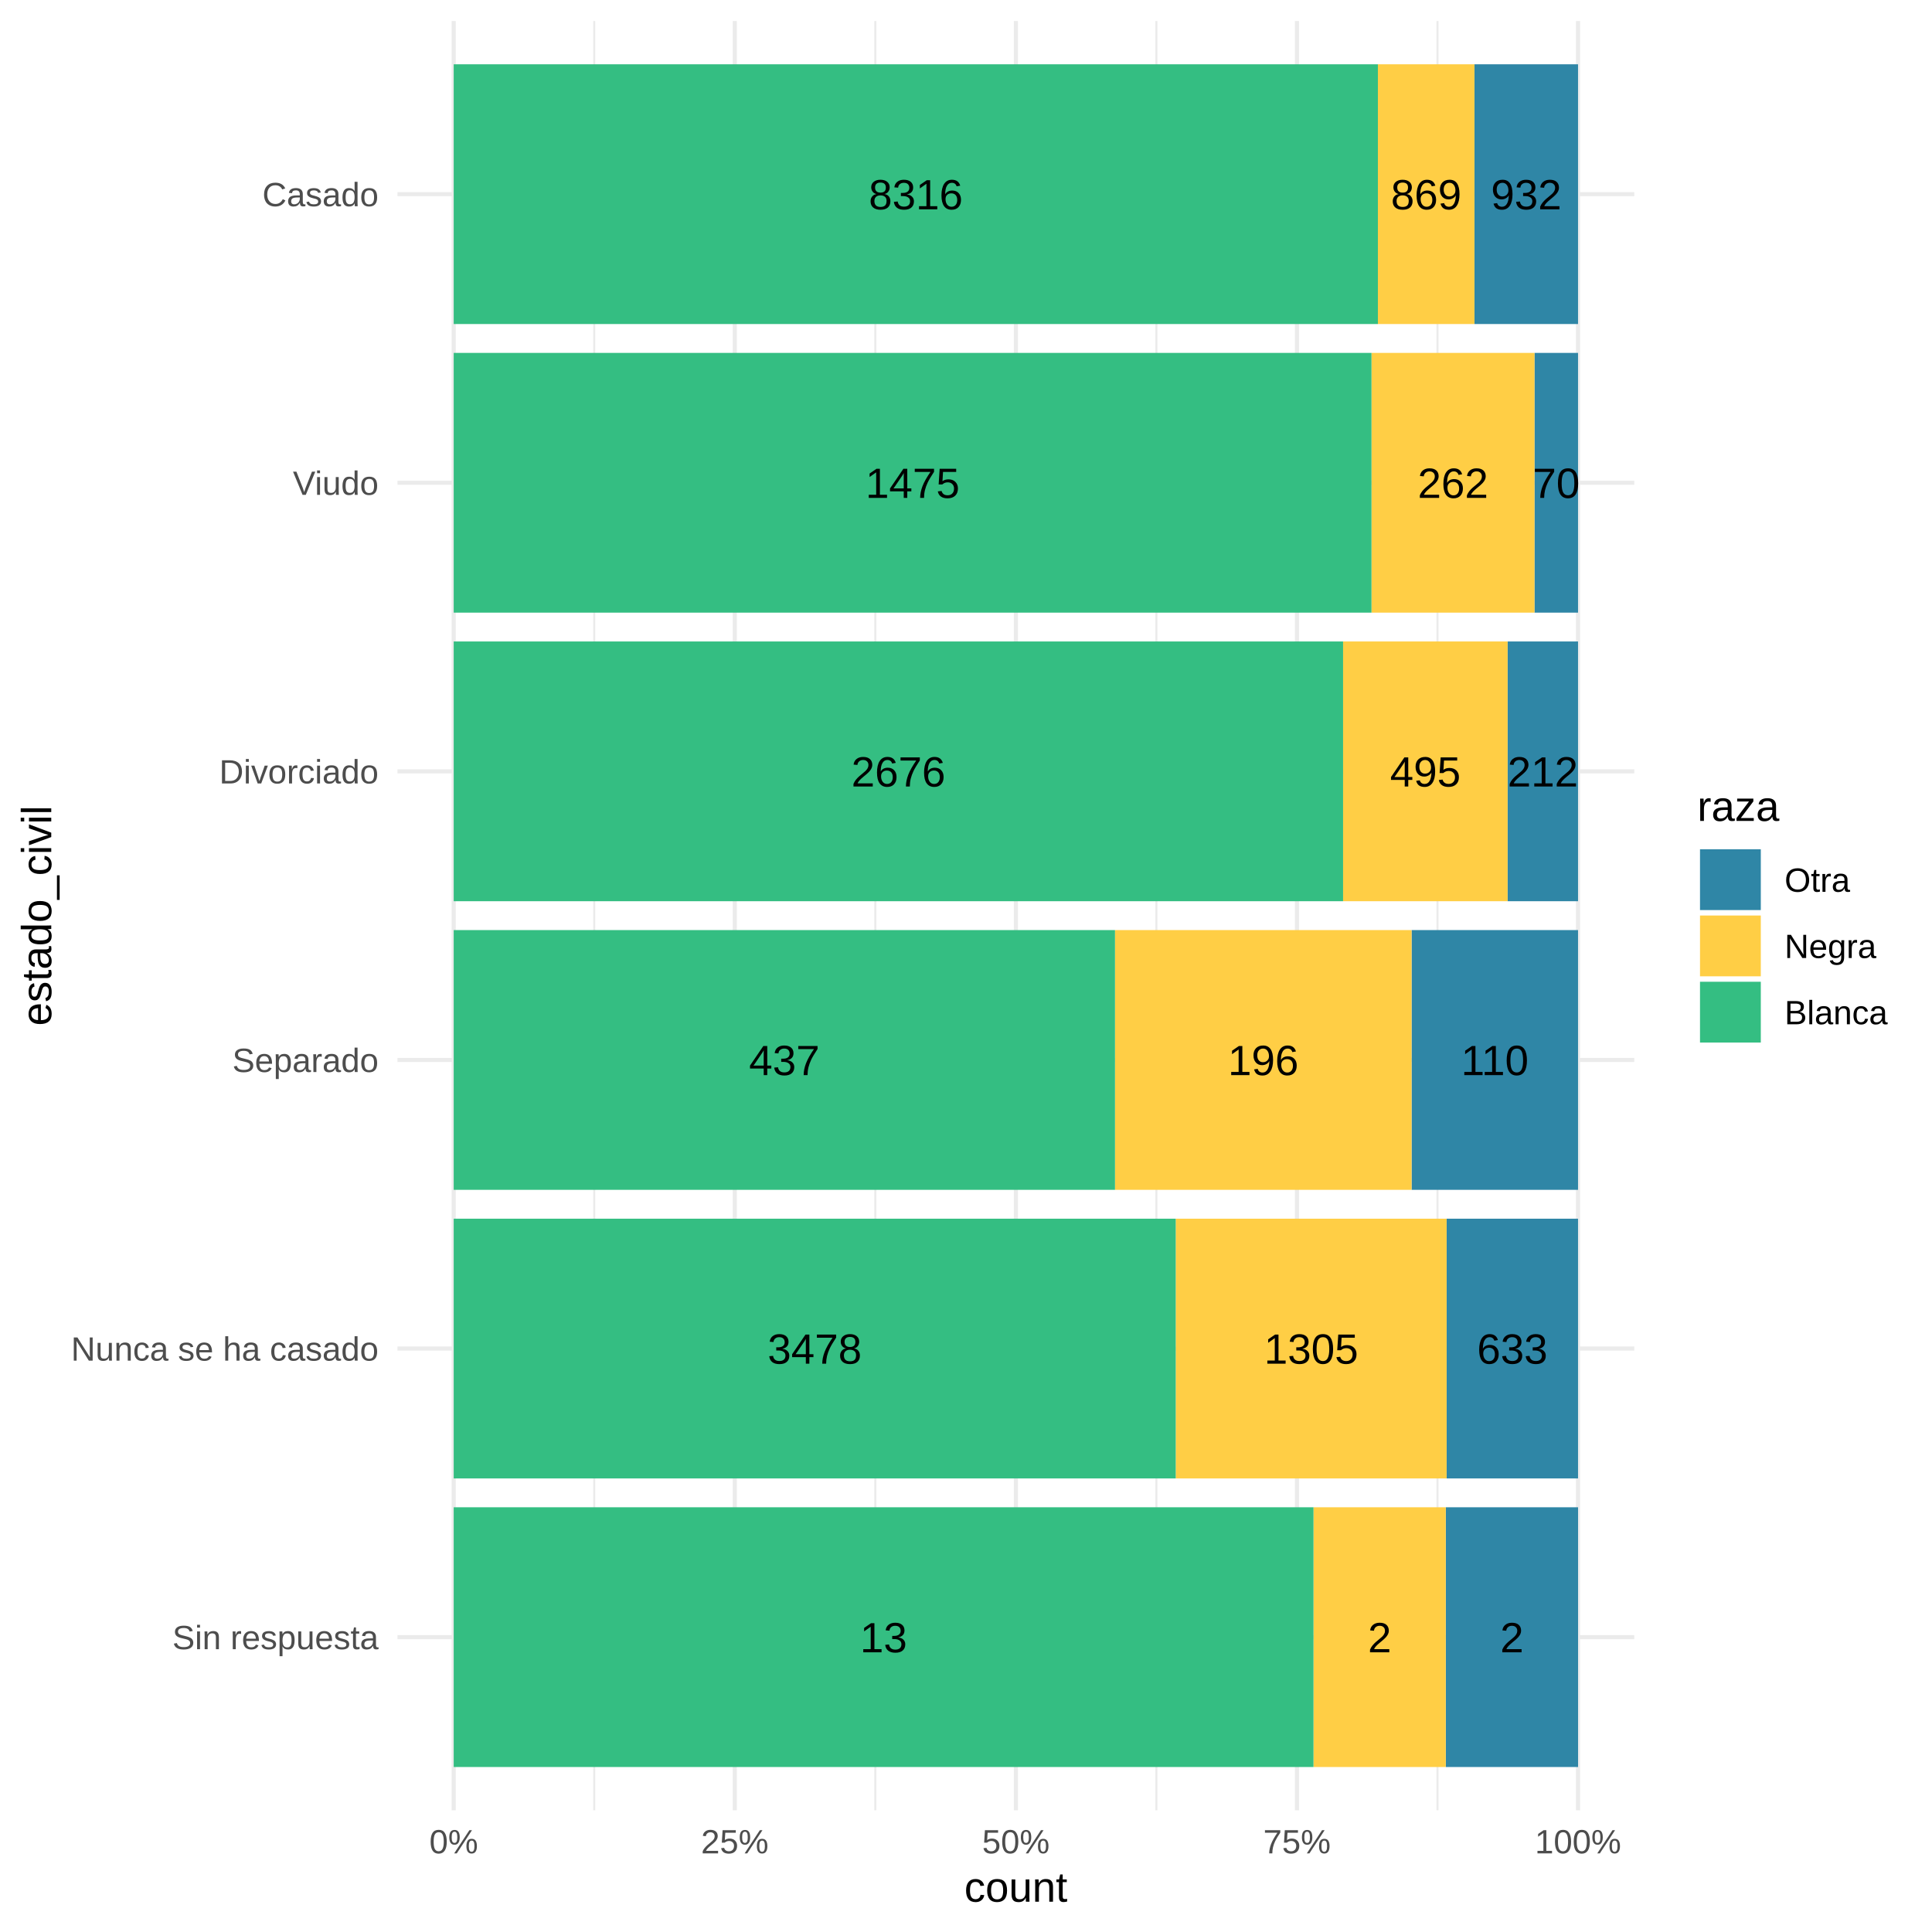
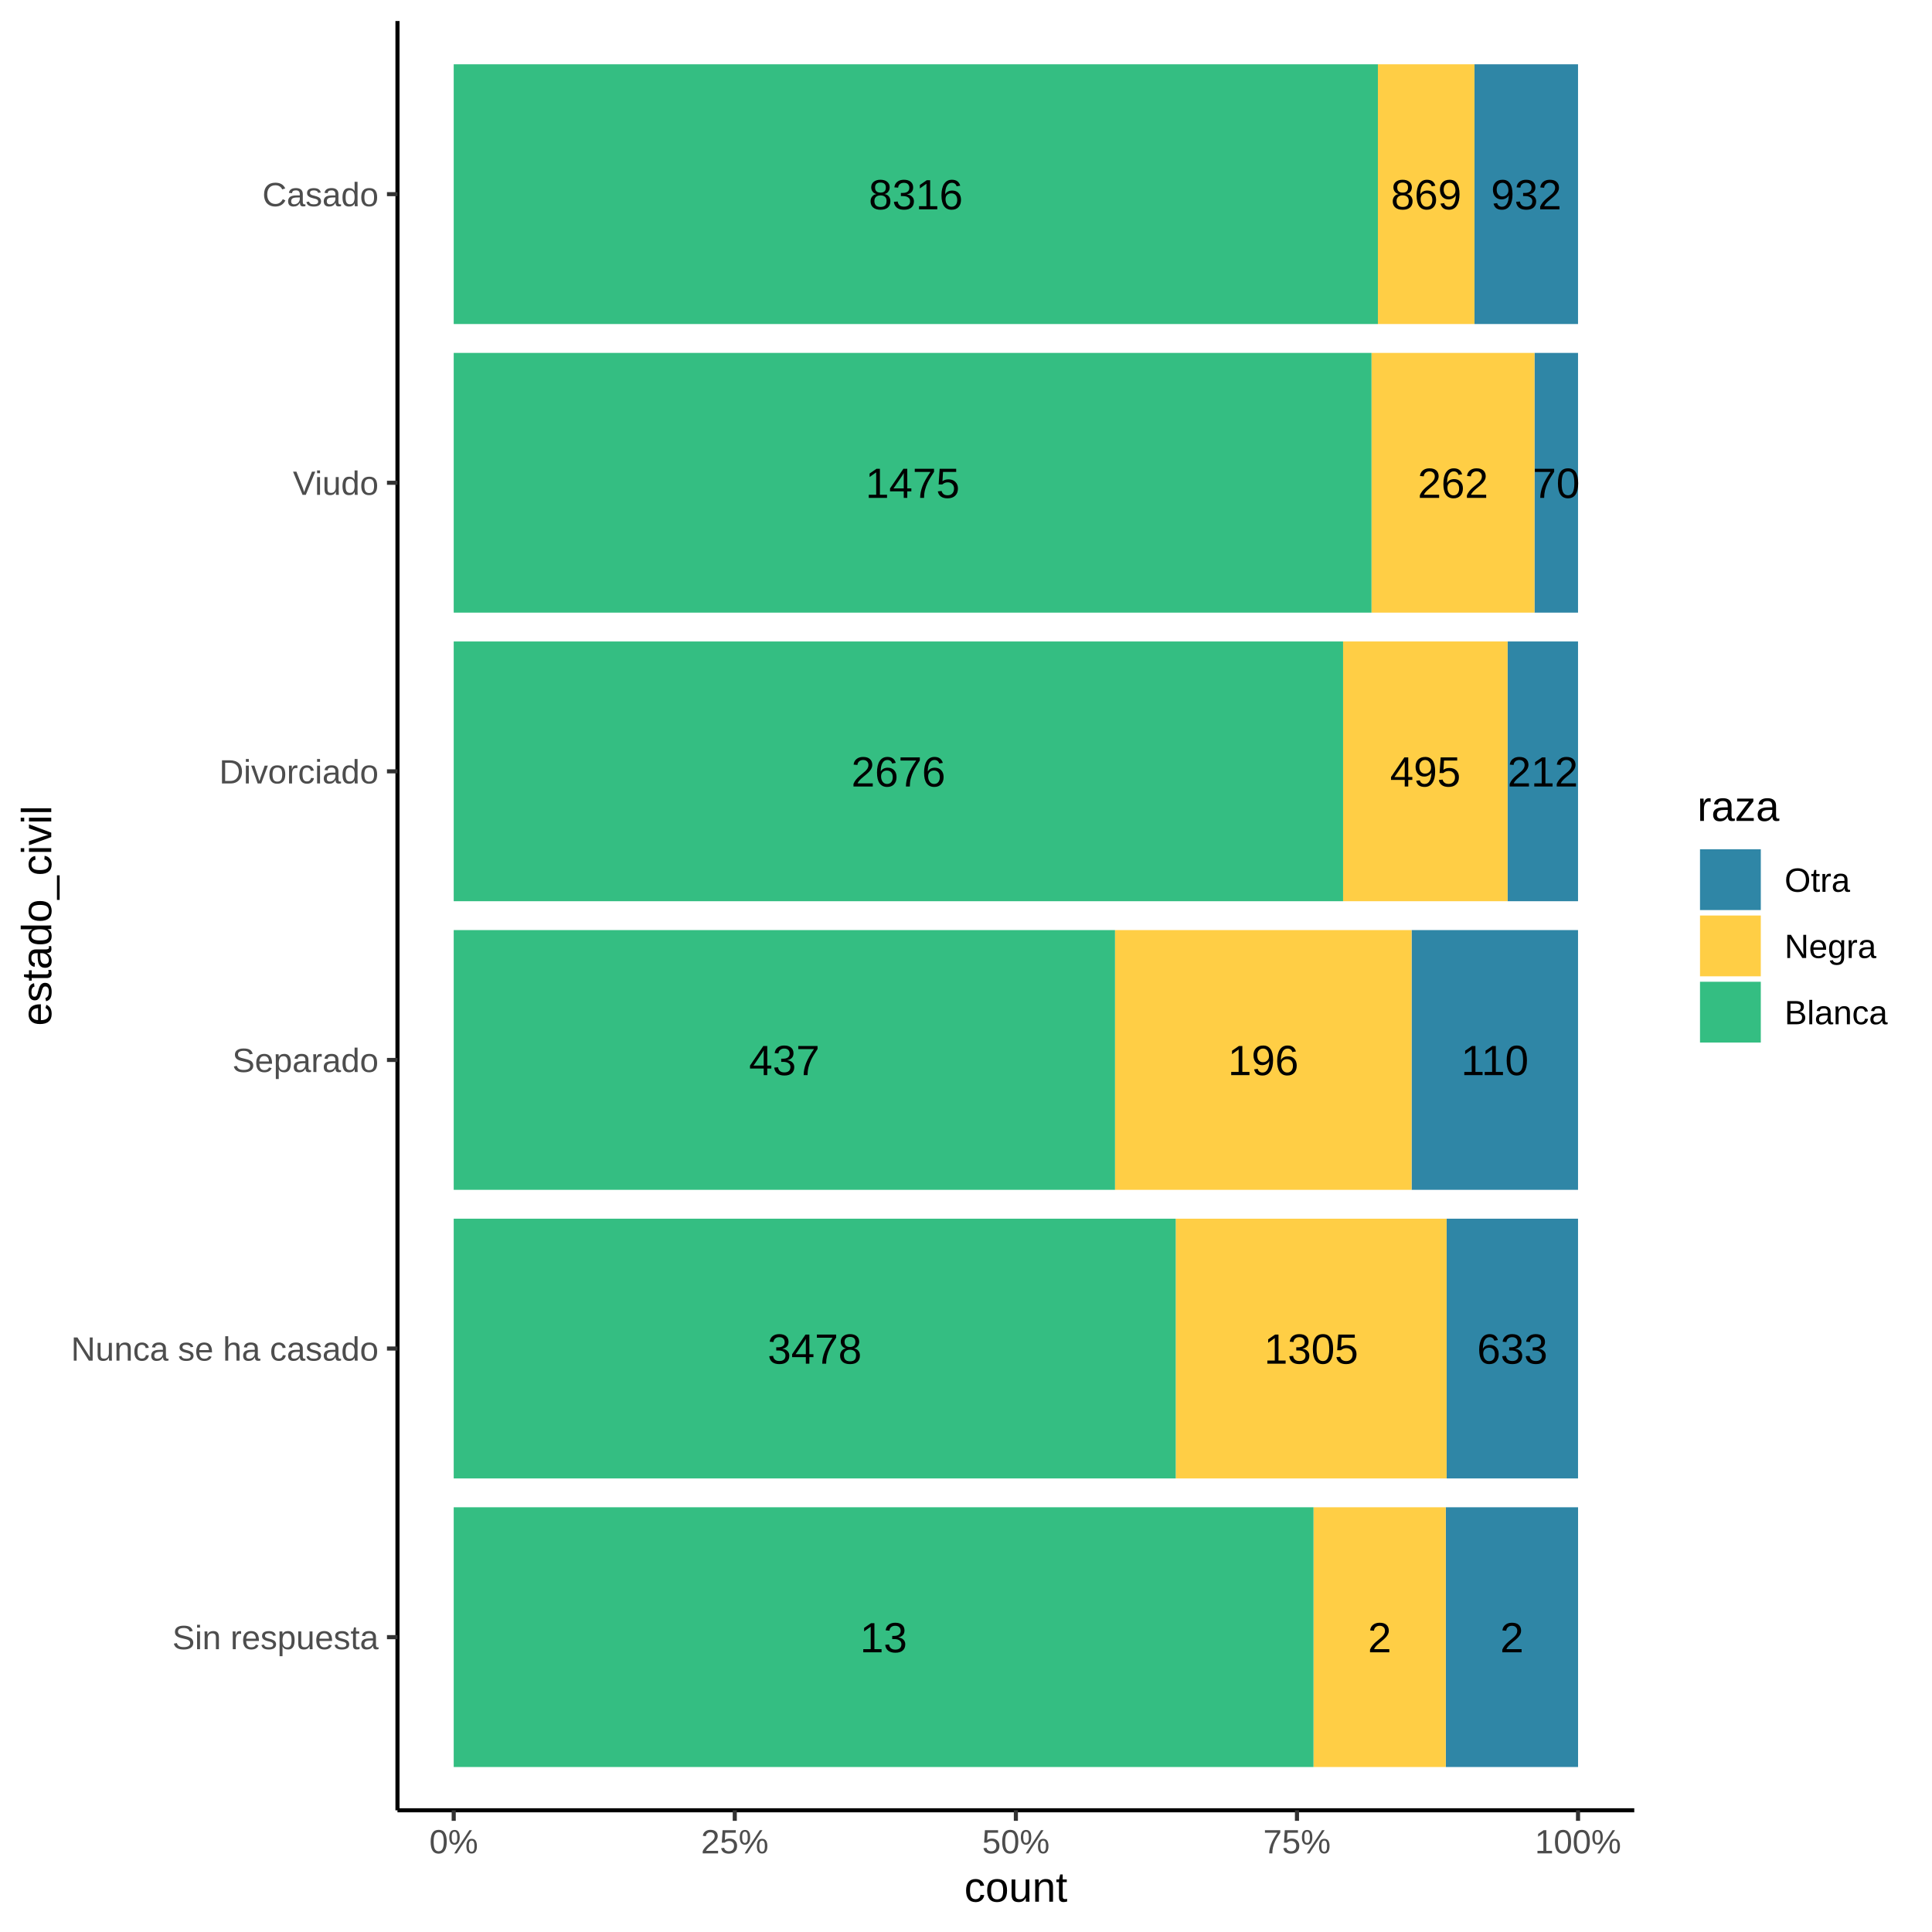
<svg xmlns="http://www.w3.org/2000/svg" class="svglite" width="504.00pt" height="504.00pt" viewBox="0 0 504.00 504.00">
  <defs>
    <style type="text/css">
    .svglite line, .svglite polyline, .svglite polygon, .svglite path, .svglite rect, .svglite circle {
      fill: none;
      stroke: #000000;
      stroke-linecap: round;
      stroke-linejoin: round;
      stroke-miterlimit: 10.00;
    }
  </style>
  </defs>
  <rect width="100%" height="100%" style="stroke: none; fill: #FFFFFF;" />
  <defs>
    <clipPath id="cpMC4wMHw1MDQuMDB8MC4wMHw1MDQuMDA=">
      <rect x="0.00" y="0.00" width="504.00" height="504.00" />
    </clipPath>
  </defs>
  <g clip-path="url(#cpMC4wMHw1MDQuMDB8MC4wMHw1MDQuMDA=)">
- </g>
+     <rect x="0.00" y="0.00" width="504.00" height="504.00" style="stroke-width: 1.07; stroke: #FFFFFF; fill: #FFFFFF;" />
+   </g>
  <defs>
    <clipPath id="cpMTAzLjY5fDQyNi4zM3w1LjQ4fDQ3Mi4yNQ==">
      <rect x="103.69" y="5.48" width="322.64" height="466.77" />
    </clipPath>
  </defs>
  <g clip-path="url(#cpMTAzLjY5fDQyNi4zM3w1LjQ4fDQ3Mi4yNQ==)">
-     <polyline points="155.02,472.25 155.02,5.48 " style="stroke-width: 0.53; stroke: #EBEBEB; stroke-linecap: butt;" />
-     <polyline points="228.35,472.25 228.35,5.48 " style="stroke-width: 0.53; stroke: #EBEBEB; stroke-linecap: butt;" />
-     <polyline points="301.67,472.25 301.67,5.48 " style="stroke-width: 0.53; stroke: #EBEBEB; stroke-linecap: butt;" />
-     <polyline points="375.00,472.25 375.00,5.48 " style="stroke-width: 0.53; stroke: #EBEBEB; stroke-linecap: butt;" />
-     <polyline points="103.69,427.08 426.33,427.08 " style="stroke-width: 1.07; stroke: #EBEBEB; stroke-linecap: butt;" />
-     <polyline points="103.69,351.79 426.33,351.79 " style="stroke-width: 1.07; stroke: #EBEBEB; stroke-linecap: butt;" />
-     <polyline points="103.69,276.51 426.33,276.51 " style="stroke-width: 1.07; stroke: #EBEBEB; stroke-linecap: butt;" />
-     <polyline points="103.69,201.22 426.33,201.22 " style="stroke-width: 1.07; stroke: #EBEBEB; stroke-linecap: butt;" />
-     <polyline points="103.69,125.94 426.33,125.94 " style="stroke-width: 1.07; stroke: #EBEBEB; stroke-linecap: butt;" />
-     <polyline points="103.69,50.65 426.33,50.65 " style="stroke-width: 1.07; stroke: #EBEBEB; stroke-linecap: butt;" />
-     <polyline points="118.36,472.25 118.36,5.48 " style="stroke-width: 1.07; stroke: #EBEBEB; stroke-linecap: butt;" />
-     <polyline points="191.68,472.25 191.68,5.48 " style="stroke-width: 1.07; stroke: #EBEBEB; stroke-linecap: butt;" />
-     <polyline points="265.01,472.25 265.01,5.48 " style="stroke-width: 1.07; stroke: #EBEBEB; stroke-linecap: butt;" />
-     <polyline points="338.34,472.25 338.34,5.48 " style="stroke-width: 1.07; stroke: #EBEBEB; stroke-linecap: butt;" />
-     <polyline points="411.66,472.25 411.66,5.48 " style="stroke-width: 1.07; stroke: #EBEBEB; stroke-linecap: butt;" />
+     <rect x="103.69" y="5.48" width="322.64" height="466.77" style="stroke-width: 1.07; stroke: none; fill: #FFFFFF;" />
    <rect x="377.16" y="393.20" width="34.51" height="67.76" style="stroke-width: 1.07; stroke: none; stroke-linecap: square; stroke-linejoin: miter; fill: #2F86A6;" />
    <rect x="342.65" y="393.20" width="34.51" height="67.76" style="stroke-width: 1.07; stroke: none; stroke-linecap: square; stroke-linejoin: miter; fill: #FFCE45;" />
    <rect x="118.36" y="393.20" width="224.29" height="67.76" style="stroke-width: 1.07; stroke: none; stroke-linecap: square; stroke-linejoin: miter; fill: #34BE82;" />
    <rect x="377.38" y="317.92" width="34.28" height="67.76" style="stroke-width: 1.07; stroke: none; stroke-linecap: square; stroke-linejoin: miter; fill: #2F86A6;" />
    <rect x="306.71" y="317.92" width="70.67" height="67.76" style="stroke-width: 1.07; stroke: none; stroke-linecap: square; stroke-linejoin: miter; fill: #FFCE45;" />
    <rect x="118.36" y="317.92" width="188.35" height="67.76" style="stroke-width: 1.07; stroke: none; stroke-linecap: square; stroke-linejoin: miter; fill: #34BE82;" />
    <rect x="368.24" y="242.63" width="43.42" height="67.76" style="stroke-width: 1.07; stroke: none; stroke-linecap: square; stroke-linejoin: miter; fill: #2F86A6;" />
    <rect x="290.87" y="242.63" width="77.37" height="67.76" style="stroke-width: 1.07; stroke: none; stroke-linecap: square; stroke-linejoin: miter; fill: #FFCE45;" />
    <rect x="118.36" y="242.63" width="172.51" height="67.76" style="stroke-width: 1.07; stroke: none; stroke-linecap: square; stroke-linejoin: miter; fill: #34BE82;" />
    <rect x="393.28" y="167.34" width="18.38" height="67.76" style="stroke-width: 1.07; stroke: none; stroke-linecap: square; stroke-linejoin: miter; fill: #2F86A6;" />
    <rect x="350.37" y="167.34" width="42.92" height="67.76" style="stroke-width: 1.07; stroke: none; stroke-linecap: square; stroke-linejoin: miter; fill: #FFCE45;" />
    <rect x="118.36" y="167.34" width="232.01" height="67.76" style="stroke-width: 1.07; stroke: none; stroke-linecap: square; stroke-linejoin: miter; fill: #34BE82;" />
    <rect x="400.30" y="92.06" width="11.36" height="67.76" style="stroke-width: 1.07; stroke: none; stroke-linecap: square; stroke-linejoin: miter; fill: #2F86A6;" />
    <rect x="357.78" y="92.06" width="42.53" height="67.76" style="stroke-width: 1.07; stroke: none; stroke-linecap: square; stroke-linejoin: miter; fill: #FFCE45;" />
    <rect x="118.36" y="92.06" width="239.42" height="67.76" style="stroke-width: 1.07; stroke: none; stroke-linecap: square; stroke-linejoin: miter; fill: #34BE82;" />
    <rect x="384.64" y="16.77" width="27.02" height="67.76" style="stroke-width: 1.07; stroke: none; stroke-linecap: square; stroke-linejoin: miter; fill: #2F86A6;" />
    <rect x="359.45" y="16.77" width="25.19" height="67.76" style="stroke-width: 1.07; stroke: none; stroke-linecap: square; stroke-linejoin: miter; fill: #FFCE45;" />
    <rect x="118.36" y="16.77" width="241.09" height="67.76" style="stroke-width: 1.07; stroke: none; stroke-linecap: square; stroke-linejoin: miter; fill: #34BE82;" />
    <text x="394.41" y="431.04" text-anchor="middle" style="font-size: 11.04px; font-family: Arial;" textLength="6.13px" lengthAdjust="spacingAndGlyphs">2</text>
    <text x="359.90" y="431.04" text-anchor="middle" style="font-size: 11.04px; font-family: Arial;" textLength="6.13px" lengthAdjust="spacingAndGlyphs">2</text>
    <text x="230.50" y="431.04" text-anchor="middle" style="font-size: 11.04px; font-family: Arial;" textLength="12.27px" lengthAdjust="spacingAndGlyphs">13</text>
    <text x="394.52" y="355.75" text-anchor="middle" style="font-size: 11.04px; font-family: Arial;" textLength="18.40px" lengthAdjust="spacingAndGlyphs">633</text>
    <text x="342.05" y="355.75" text-anchor="middle" style="font-size: 11.04px; font-family: Arial;" textLength="24.54px" lengthAdjust="spacingAndGlyphs">1305</text>
    <text x="212.53" y="355.75" text-anchor="middle" style="font-size: 11.04px; font-family: Arial;" textLength="24.54px" lengthAdjust="spacingAndGlyphs">3478</text>
    <text x="389.95" y="280.46" text-anchor="middle" style="font-size: 11.04px; font-family: Arial;" textLength="18.40px" lengthAdjust="spacingAndGlyphs">110</text>
    <text x="329.55" y="280.46" text-anchor="middle" style="font-size: 11.04px; font-family: Arial;" textLength="18.40px" lengthAdjust="spacingAndGlyphs">196</text>
    <text x="204.61" y="280.46" text-anchor="middle" style="font-size: 11.04px; font-family: Arial;" textLength="18.40px" lengthAdjust="spacingAndGlyphs">437</text>
    <text x="402.47" y="205.18" text-anchor="middle" style="font-size: 11.04px; font-family: Arial;" textLength="18.40px" lengthAdjust="spacingAndGlyphs">212</text>
    <text x="371.83" y="205.18" text-anchor="middle" style="font-size: 11.04px; font-family: Arial;" textLength="18.40px" lengthAdjust="spacingAndGlyphs">495</text>
    <text x="234.36" y="205.18" text-anchor="middle" style="font-size: 11.04px; font-family: Arial;" textLength="24.54px" lengthAdjust="spacingAndGlyphs">2676</text>
    <text x="405.98" y="129.89" text-anchor="middle" style="font-size: 11.04px; font-family: Arial;" textLength="12.27px" lengthAdjust="spacingAndGlyphs">70</text>
    <text x="379.04" y="129.89" text-anchor="middle" style="font-size: 11.04px; font-family: Arial;" textLength="18.40px" lengthAdjust="spacingAndGlyphs">262</text>
    <text x="238.07" y="129.89" text-anchor="middle" style="font-size: 11.04px; font-family: Arial;" textLength="24.54px" lengthAdjust="spacingAndGlyphs">1475</text>
    <text x="398.15" y="54.61" text-anchor="middle" style="font-size: 11.04px; font-family: Arial;" textLength="18.40px" lengthAdjust="spacingAndGlyphs">932</text>
    <text x="372.05" y="54.61" text-anchor="middle" style="font-size: 11.04px; font-family: Arial;" textLength="18.40px" lengthAdjust="spacingAndGlyphs">869</text>
    <text x="238.90" y="54.61" text-anchor="middle" style="font-size: 11.04px; font-family: Arial;" textLength="24.54px" lengthAdjust="spacingAndGlyphs">8316</text>
  </g>
  <g clip-path="url(#cpMC4wMHw1MDQuMDB8MC4wMHw1MDQuMDA=)">
+     <polyline points="103.69,472.25 103.69,5.48 " style="stroke-width: 1.07; stroke-linecap: butt;" />
    <text x="98.76" y="430.23" text-anchor="end" style="font-size: 8.80px; fill: #4D4D4D; font-family: Arial;" textLength="53.81px" lengthAdjust="spacingAndGlyphs">Sin respuesta</text>
    <text x="98.76" y="354.95" text-anchor="end" style="font-size: 8.80px; fill: #4D4D4D; font-family: Arial;" textLength="80.23px" lengthAdjust="spacingAndGlyphs">Nunca se ha casado</text>
    <text x="98.76" y="279.66" text-anchor="end" style="font-size: 8.80px; fill: #4D4D4D; font-family: Arial;" textLength="38.17px" lengthAdjust="spacingAndGlyphs">Separado</text>
    <text x="98.76" y="204.38" text-anchor="end" style="font-size: 8.80px; fill: #4D4D4D; font-family: Arial;" textLength="41.57px" lengthAdjust="spacingAndGlyphs">Divorciado</text>
    <text x="98.76" y="129.09" text-anchor="end" style="font-size: 8.80px; fill: #4D4D4D; font-family: Arial;" textLength="22.51px" lengthAdjust="spacingAndGlyphs">Viudo</text>
    <text x="98.76" y="53.80" text-anchor="end" style="font-size: 8.80px; fill: #4D4D4D; font-family: Arial;" textLength="30.33px" lengthAdjust="spacingAndGlyphs">Casado</text>
+     <polyline points="100.95,427.08 103.69,427.08 " style="stroke-width: 1.07; stroke: #333333; stroke-linecap: butt;" />
+     <polyline points="100.95,351.79 103.69,351.79 " style="stroke-width: 1.07; stroke: #333333; stroke-linecap: butt;" />
+     <polyline points="100.95,276.51 103.69,276.51 " style="stroke-width: 1.07; stroke: #333333; stroke-linecap: butt;" />
+     <polyline points="100.95,201.22 103.69,201.22 " style="stroke-width: 1.07; stroke: #333333; stroke-linecap: butt;" />
+     <polyline points="100.95,125.94 103.69,125.94 " style="stroke-width: 1.07; stroke: #333333; stroke-linecap: butt;" />
+     <polyline points="100.95,50.65 103.69,50.65 " style="stroke-width: 1.07; stroke: #333333; stroke-linecap: butt;" />
+     <polyline points="103.69,472.25 426.33,472.25 " style="stroke-width: 1.07; stroke-linecap: butt;" />
+     <polyline points="118.36,474.99 118.36,472.25 " style="stroke-width: 1.07; stroke: #333333; stroke-linecap: butt;" />
+     <polyline points="191.68,474.99 191.68,472.25 " style="stroke-width: 1.07; stroke: #333333; stroke-linecap: butt;" />
+     <polyline points="265.01,474.99 265.01,472.25 " style="stroke-width: 1.07; stroke: #333333; stroke-linecap: butt;" />
+     <polyline points="338.34,474.99 338.34,472.25 " style="stroke-width: 1.07; stroke: #333333; stroke-linecap: butt;" />
+     <polyline points="411.66,474.99 411.66,472.25 " style="stroke-width: 1.07; stroke: #333333; stroke-linecap: butt;" />
    <text x="118.36" y="483.49" text-anchor="middle" style="font-size: 8.80px; fill: #4D4D4D; font-family: Arial;" textLength="12.72px" lengthAdjust="spacingAndGlyphs">0%</text>
    <text x="191.68" y="483.49" text-anchor="middle" style="font-size: 8.80px; fill: #4D4D4D; font-family: Arial;" textLength="17.61px" lengthAdjust="spacingAndGlyphs">25%</text>
    <text x="265.01" y="483.49" text-anchor="middle" style="font-size: 8.80px; fill: #4D4D4D; font-family: Arial;" textLength="17.61px" lengthAdjust="spacingAndGlyphs">50%</text>
    <text x="338.34" y="483.49" text-anchor="middle" style="font-size: 8.80px; fill: #4D4D4D; font-family: Arial;" textLength="17.61px" lengthAdjust="spacingAndGlyphs">75%</text>
    <text x="411.66" y="483.49" text-anchor="middle" style="font-size: 8.80px; fill: #4D4D4D; font-family: Arial;" textLength="22.51px" lengthAdjust="spacingAndGlyphs">100%</text>
    <text x="265.01" y="496.10" text-anchor="middle" style="font-size: 11.00px; font-family: Arial;" textLength="26.91px" lengthAdjust="spacingAndGlyphs">count</text>
    <text transform="translate(13.37,238.87) rotate(-90)" text-anchor="middle" style="font-size: 11.00px; font-family: Arial;" textLength="57.48px" lengthAdjust="spacingAndGlyphs">estado_civil</text>
+     <rect x="437.29" y="199.57" width="61.23" height="78.60" style="stroke-width: 1.07; stroke: none; fill: #FFFFFF;" />
    <text x="442.77" y="214.15" style="font-size: 11.00px; font-family: Arial;" textLength="21.41px" lengthAdjust="spacingAndGlyphs">raza</text>
    <rect x="443.48" y="221.55" width="15.86" height="15.86" style="stroke-width: 1.07; stroke: none; stroke-linecap: square; stroke-linejoin: miter; fill: #2F86A6;" />
    <rect x="443.48" y="238.83" width="15.86" height="15.86" style="stroke-width: 1.07; stroke: none; stroke-linecap: square; stroke-linejoin: miter; fill: #FFCE45;" />
    <rect x="443.48" y="256.11" width="15.86" height="15.86" style="stroke-width: 1.07; stroke: none; stroke-linecap: square; stroke-linejoin: miter; fill: #34BE82;" />
    <text x="465.53" y="232.64" style="font-size: 8.80px; font-family: Arial;" textLength="17.11px" lengthAdjust="spacingAndGlyphs">Otra</text>
    <text x="465.53" y="249.92" style="font-size: 8.80px; font-family: Arial;" textLength="23.97px" lengthAdjust="spacingAndGlyphs">Negra</text>
    <text x="465.53" y="267.20" style="font-size: 8.80px; font-family: Arial;" textLength="26.91px" lengthAdjust="spacingAndGlyphs">Blanca</text>
  </g>
</svg>
